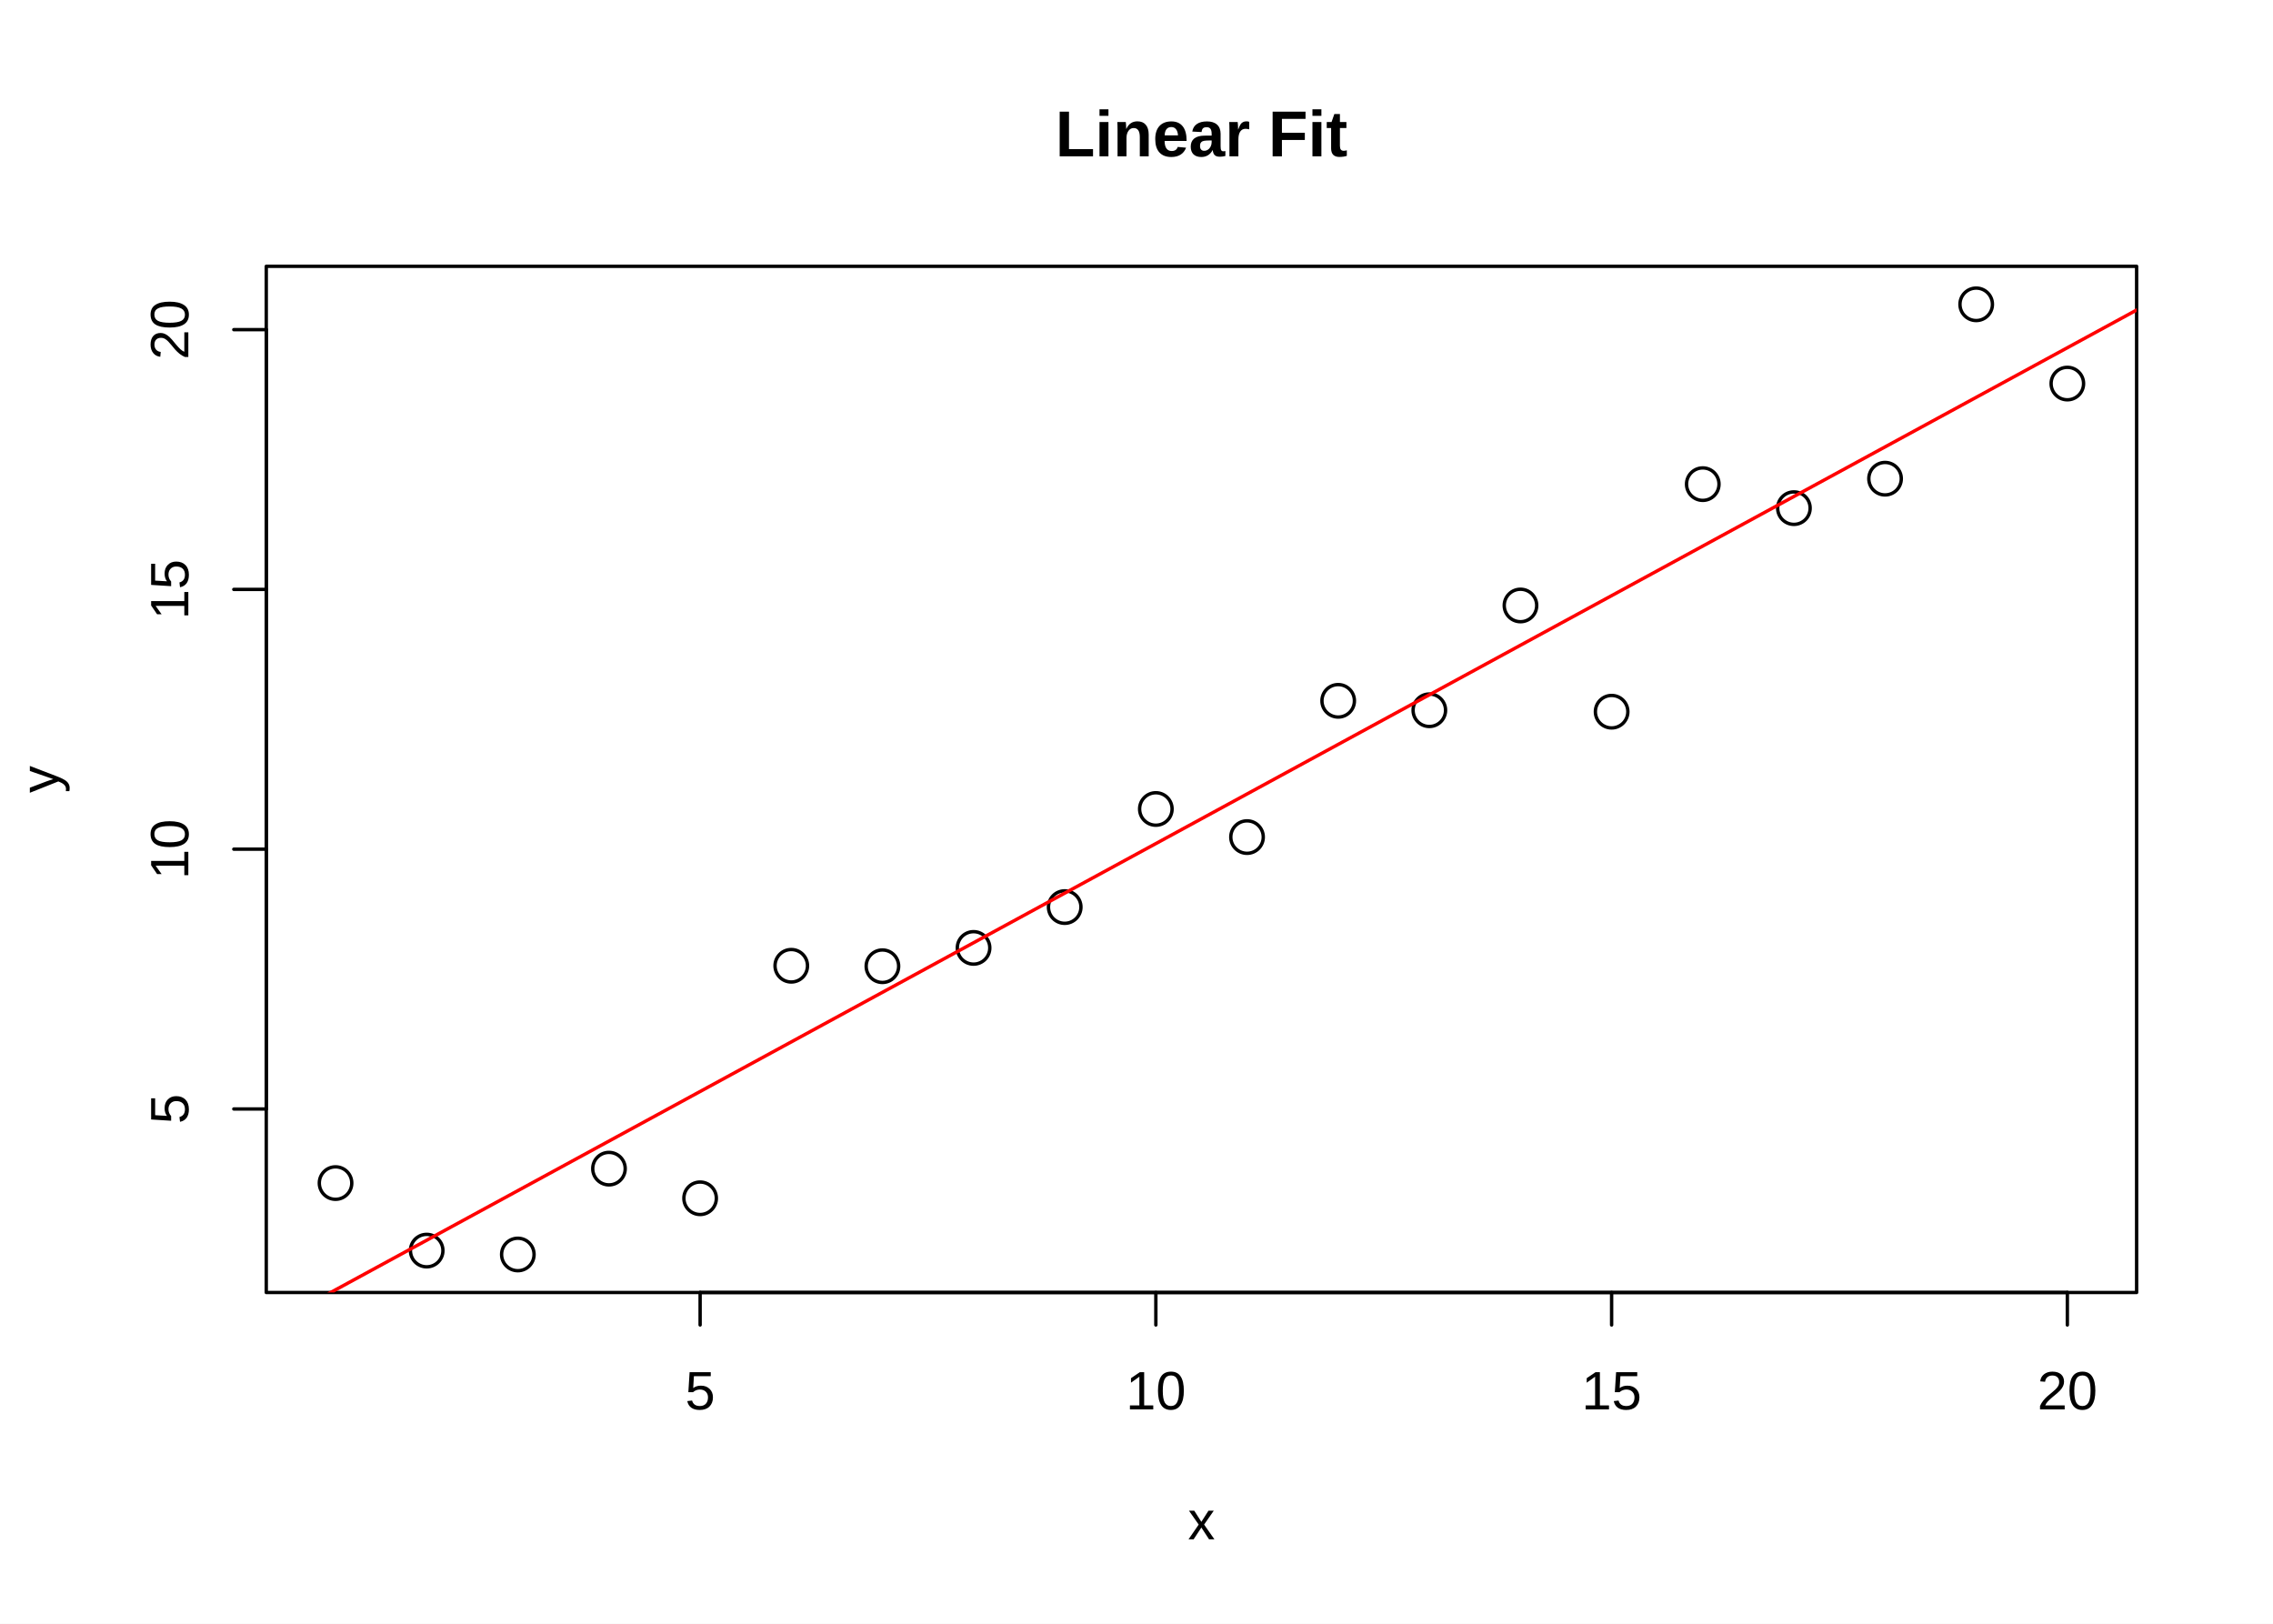
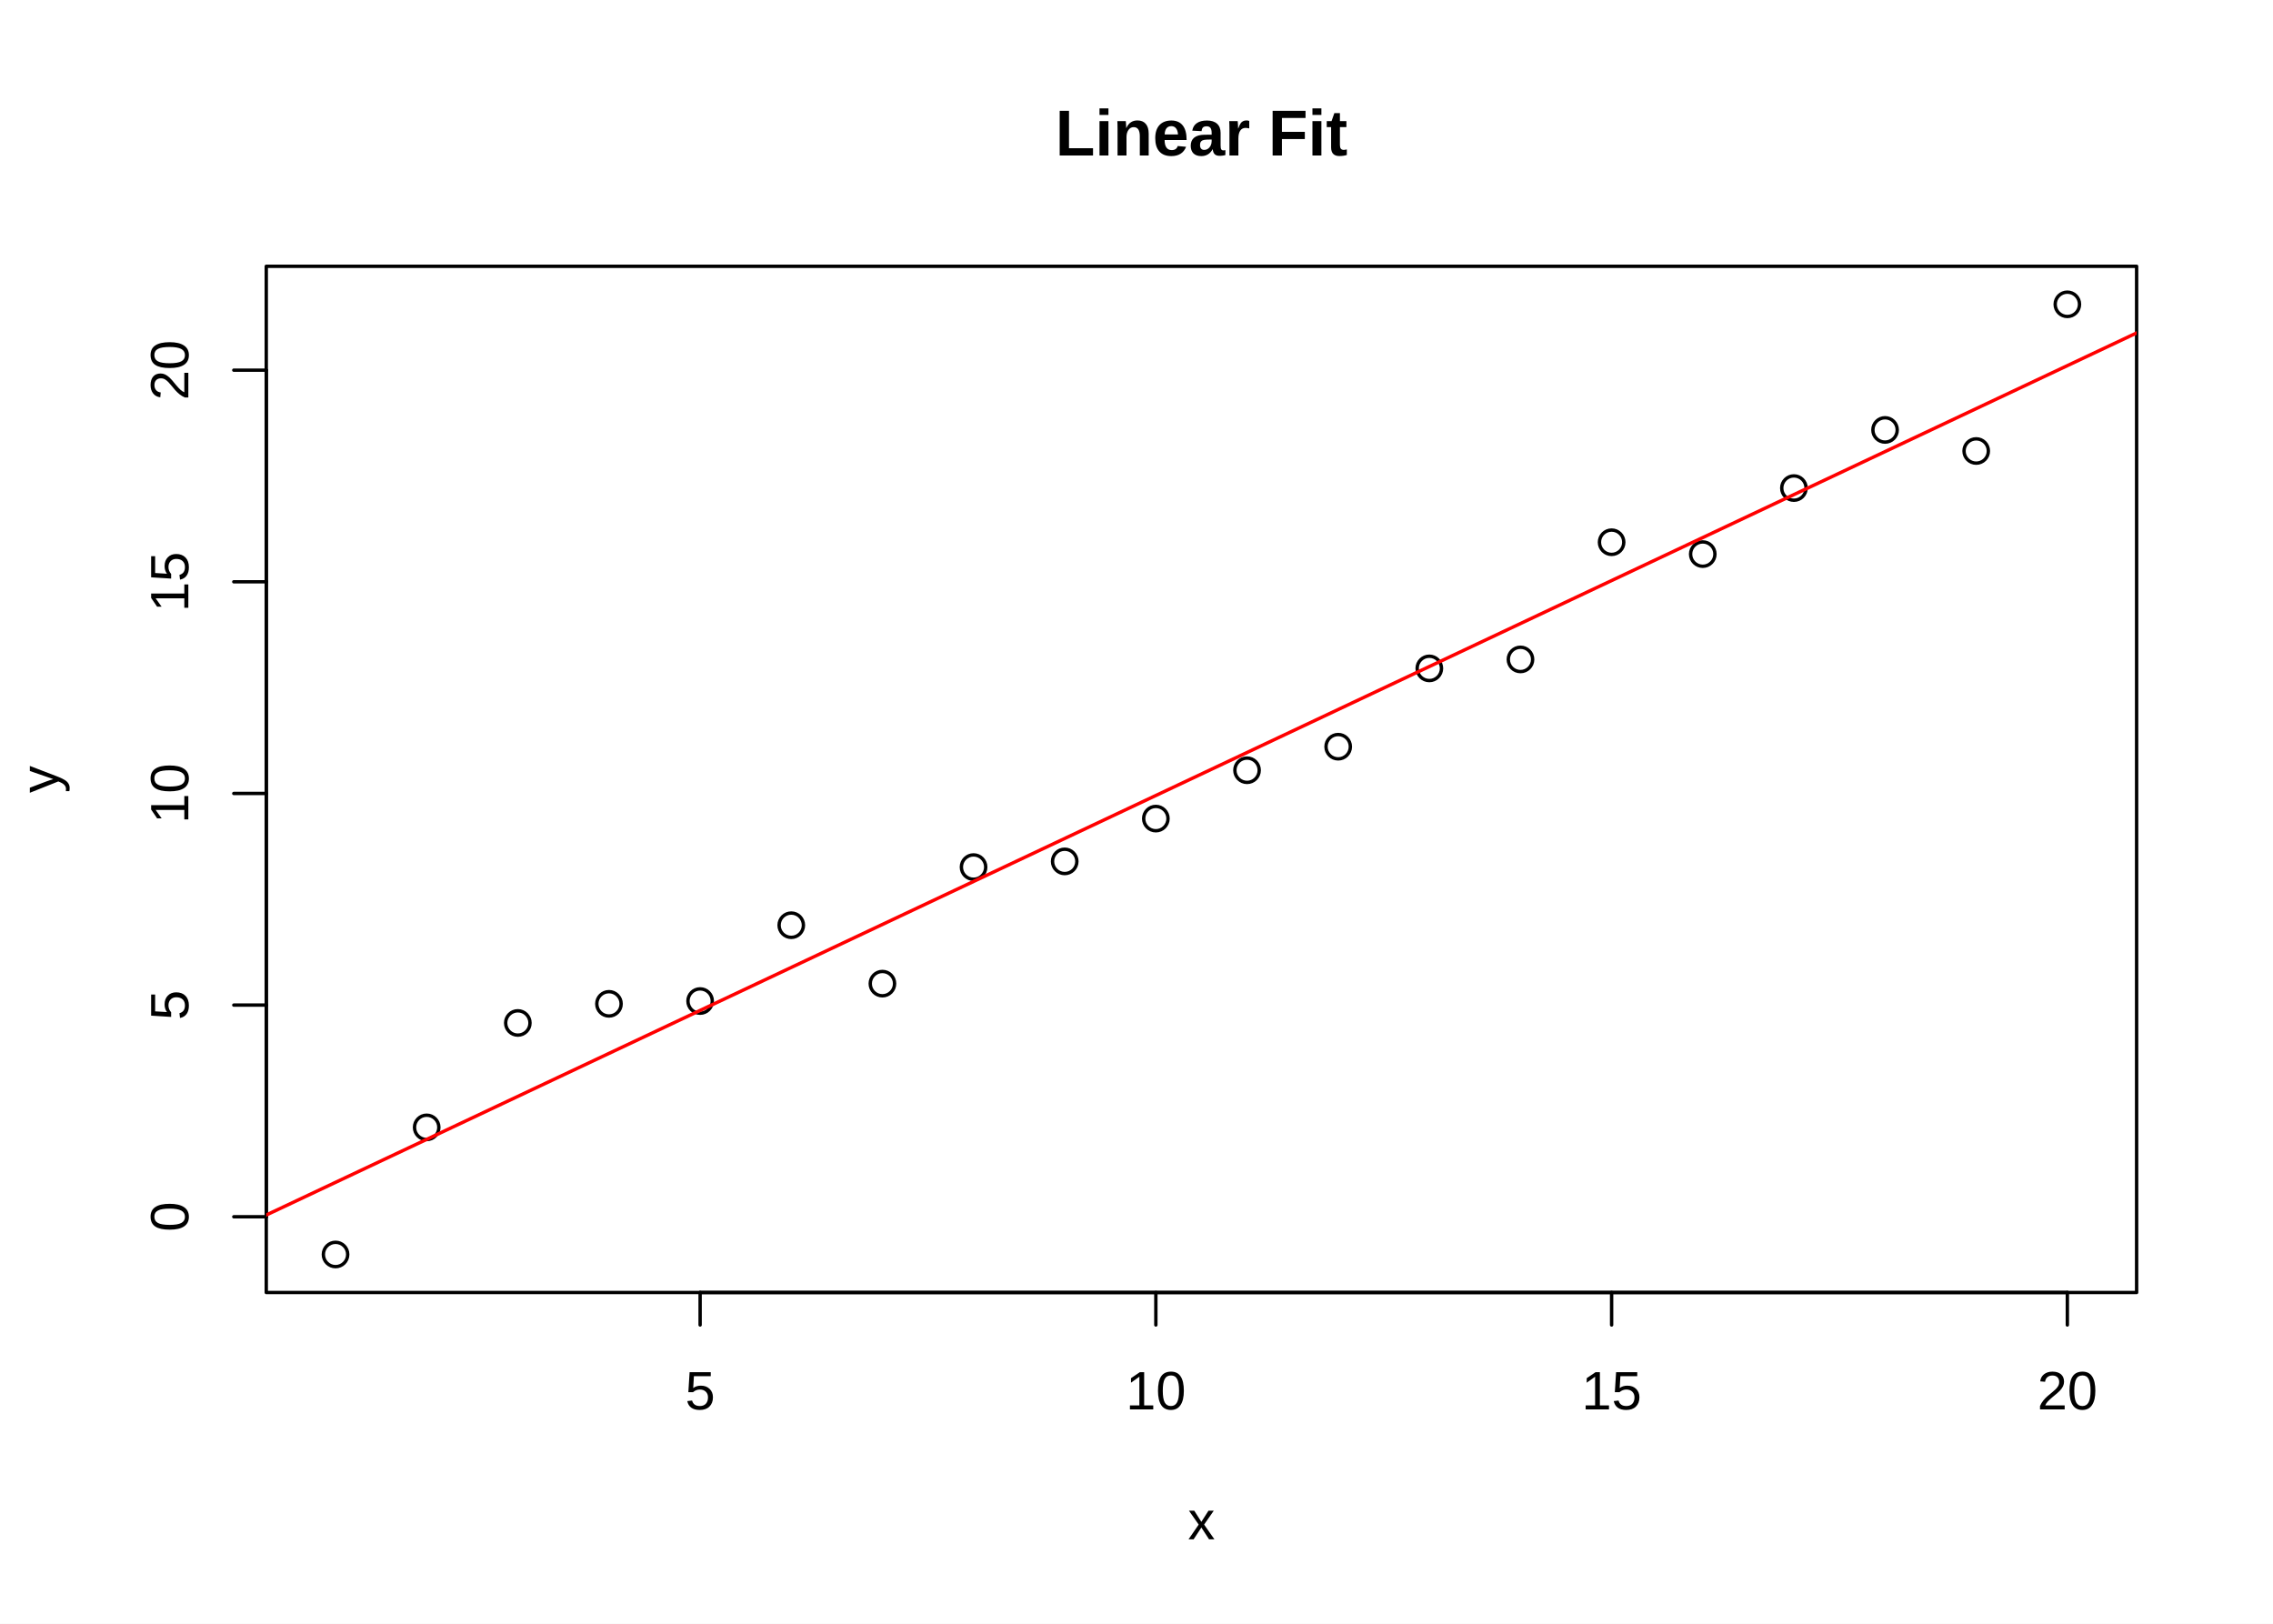
<svg xmlns="http://www.w3.org/2000/svg" viewBox="0 0 504.00 360.00">
  <defs>
    <style type="text/css">
    line, polyline, polygon, path, rect, circle {
      fill: none;
      stroke: #000000;
      stroke-linecap: round;
      stroke-linejoin: round;
      stroke-miterlimit: 10.00;
    }
  </style>
  </defs>
  <rect width="100%" height="100%" style="stroke: none; fill: #FFFFFF;" />
  <defs>
    <clipPath id="cpNTkuMDR8NDczLjc2fDI4Ni41Nnw1OS4wNA==">
      <rect x="59.04" y="59.04" width="414.72" height="227.52" />
    </clipPath>
  </defs>
-   <circle cx="74.40" cy="262.30" r="2.70pt" style="stroke-width: 0.75;" clip-path="url(#cpNTkuMDR8NDczLjc2fDI4Ni41Nnw1OS4wNA==)" />
-   <circle cx="94.61" cy="277.27" r="2.70pt" style="stroke-width: 0.75;" clip-path="url(#cpNTkuMDR8NDczLjc2fDI4Ni41Nnw1OS4wNA==)" />
-   <circle cx="114.82" cy="278.13" r="2.70pt" style="stroke-width: 0.75;" clip-path="url(#cpNTkuMDR8NDczLjc2fDI4Ni41Nnw1OS4wNA==)" />
-   <circle cx="135.03" cy="259.10" r="2.70pt" style="stroke-width: 0.75;" clip-path="url(#cpNTkuMDR8NDczLjc2fDI4Ni41Nnw1OS4wNA==)" />
-   <circle cx="155.24" cy="265.67" r="2.70pt" style="stroke-width: 0.75;" clip-path="url(#cpNTkuMDR8NDczLjc2fDI4Ni41Nnw1OS4wNA==)" />
-   <circle cx="175.45" cy="214.12" r="2.70pt" style="stroke-width: 0.75;" clip-path="url(#cpNTkuMDR8NDczLjc2fDI4Ni41Nnw1OS4wNA==)" />
-   <circle cx="195.66" cy="214.22" r="2.70pt" style="stroke-width: 0.75;" clip-path="url(#cpNTkuMDR8NDczLjc2fDI4Ni41Nnw1OS4wNA==)" />
-   <circle cx="215.87" cy="210.16" r="2.70pt" style="stroke-width: 0.75;" clip-path="url(#cpNTkuMDR8NDczLjc2fDI4Ni41Nnw1OS4wNA==)" />
-   <circle cx="236.08" cy="201.11" r="2.70pt" style="stroke-width: 0.75;" clip-path="url(#cpNTkuMDR8NDczLjc2fDI4Ni41Nnw1OS4wNA==)" />
-   <circle cx="256.29" cy="179.36" r="2.70pt" style="stroke-width: 0.75;" clip-path="url(#cpNTkuMDR8NDczLjc2fDI4Ni41Nnw1OS4wNA==)" />
-   <circle cx="276.51" cy="185.59" r="2.70pt" style="stroke-width: 0.75;" clip-path="url(#cpNTkuMDR8NDczLjc2fDI4Ni41Nnw1OS4wNA==)" />
-   <circle cx="296.72" cy="155.38" r="2.70pt" style="stroke-width: 0.75;" clip-path="url(#cpNTkuMDR8NDczLjc2fDI4Ni41Nnw1OS4wNA==)" />
-   <circle cx="316.93" cy="157.47" r="2.70pt" style="stroke-width: 0.75;" clip-path="url(#cpNTkuMDR8NDczLjc2fDI4Ni41Nnw1OS4wNA==)" />
-   <circle cx="337.14" cy="134.24" r="2.70pt" style="stroke-width: 0.75;" clip-path="url(#cpNTkuMDR8NDczLjc2fDI4Ni41Nnw1OS4wNA==)" />
-   <circle cx="357.35" cy="157.79" r="2.70pt" style="stroke-width: 0.75;" clip-path="url(#cpNTkuMDR8NDczLjc2fDI4Ni41Nnw1OS4wNA==)" />
-   <circle cx="377.56" cy="107.34" r="2.70pt" style="stroke-width: 0.75;" clip-path="url(#cpNTkuMDR8NDczLjc2fDI4Ni41Nnw1OS4wNA==)" />
-   <circle cx="397.77" cy="112.66" r="2.70pt" style="stroke-width: 0.75;" clip-path="url(#cpNTkuMDR8NDczLjc2fDI4Ni41Nnw1OS4wNA==)" />
-   <circle cx="417.98" cy="106.13" r="2.70pt" style="stroke-width: 0.75;" clip-path="url(#cpNTkuMDR8NDczLjc2fDI4Ni41Nnw1OS4wNA==)" />
-   <circle cx="438.19" cy="67.47" r="2.70pt" style="stroke-width: 0.75;" clip-path="url(#cpNTkuMDR8NDczLjc2fDI4Ni41Nnw1OS4wNA==)" />
-   <circle cx="458.40" cy="85.04" r="2.70pt" style="stroke-width: 0.75;" clip-path="url(#cpNTkuMDR8NDczLjc2fDI4Ni41Nnw1OS4wNA==)" />
+   <circle cx="74.40" cy="278.13" r="2.70" style="stroke-width: 0.75;" clip-path="url(#cpNTkuMDR8NDczLjc2fDI4Ni41Nnw1OS4wNA==)" />
+   <circle cx="94.61" cy="249.95" r="2.70" style="stroke-width: 0.75;" clip-path="url(#cpNTkuMDR8NDczLjc2fDI4Ni41Nnw1OS4wNA==)" />
+   <circle cx="114.82" cy="226.80" r="2.70" style="stroke-width: 0.75;" clip-path="url(#cpNTkuMDR8NDczLjc2fDI4Ni41Nnw1OS4wNA==)" />
+   <circle cx="135.03" cy="222.56" r="2.70" style="stroke-width: 0.75;" clip-path="url(#cpNTkuMDR8NDczLjc2fDI4Ni41Nnw1OS4wNA==)" />
+   <circle cx="155.24" cy="221.94" r="2.70" style="stroke-width: 0.75;" clip-path="url(#cpNTkuMDR8NDczLjc2fDI4Ni41Nnw1OS4wNA==)" />
+   <circle cx="175.45" cy="205.13" r="2.70" style="stroke-width: 0.75;" clip-path="url(#cpNTkuMDR8NDczLjc2fDI4Ni41Nnw1OS4wNA==)" />
+   <circle cx="195.66" cy="218.08" r="2.70" style="stroke-width: 0.75;" clip-path="url(#cpNTkuMDR8NDczLjc2fDI4Ni41Nnw1OS4wNA==)" />
+   <circle cx="215.87" cy="192.24" r="2.70" style="stroke-width: 0.75;" clip-path="url(#cpNTkuMDR8NDczLjc2fDI4Ni41Nnw1OS4wNA==)" />
+   <circle cx="236.08" cy="190.98" r="2.70" style="stroke-width: 0.75;" clip-path="url(#cpNTkuMDR8NDczLjc2fDI4Ni41Nnw1OS4wNA==)" />
+   <circle cx="256.29" cy="181.49" r="2.70" style="stroke-width: 0.75;" clip-path="url(#cpNTkuMDR8NDczLjc2fDI4Ni41Nnw1OS4wNA==)" />
+   <circle cx="276.51" cy="170.77" r="2.70" style="stroke-width: 0.75;" clip-path="url(#cpNTkuMDR8NDczLjc2fDI4Ni41Nnw1OS4wNA==)" />
+   <circle cx="296.72" cy="165.55" r="2.70" style="stroke-width: 0.75;" clip-path="url(#cpNTkuMDR8NDczLjc2fDI4Ni41Nnw1OS4wNA==)" />
+   <circle cx="316.93" cy="148.19" r="2.70" style="stroke-width: 0.75;" clip-path="url(#cpNTkuMDR8NDczLjc2fDI4Ni41Nnw1OS4wNA==)" />
+   <circle cx="337.14" cy="146.20" r="2.70" style="stroke-width: 0.75;" clip-path="url(#cpNTkuMDR8NDczLjc2fDI4Ni41Nnw1OS4wNA==)" />
+   <circle cx="357.35" cy="120.22" r="2.70" style="stroke-width: 0.75;" clip-path="url(#cpNTkuMDR8NDczLjc2fDI4Ni41Nnw1OS4wNA==)" />
+   <circle cx="377.56" cy="122.85" r="2.70" style="stroke-width: 0.75;" clip-path="url(#cpNTkuMDR8NDczLjc2fDI4Ni41Nnw1OS4wNA==)" />
+   <circle cx="397.77" cy="108.21" r="2.70" style="stroke-width: 0.75;" clip-path="url(#cpNTkuMDR8NDczLjc2fDI4Ni41Nnw1OS4wNA==)" />
+   <circle cx="417.98" cy="95.32" r="2.70" style="stroke-width: 0.75;" clip-path="url(#cpNTkuMDR8NDczLjc2fDI4Ni41Nnw1OS4wNA==)" />
+   <circle cx="438.19" cy="99.99" r="2.70" style="stroke-width: 0.75;" clip-path="url(#cpNTkuMDR8NDczLjc2fDI4Ni41Nnw1OS4wNA==)" />
+   <circle cx="458.40" cy="67.47" r="2.70" style="stroke-width: 0.75;" clip-path="url(#cpNTkuMDR8NDczLjc2fDI4Ni41Nnw1OS4wNA==)" />
  <defs>
    <clipPath id="cpMC4wMHw1MDQuMDB8MzYwLjAwfDAuMDA=">
      <rect x="0.00" y="0.00" width="504.00" height="360.00" />
    </clipPath>
  </defs>
  <line x1="155.24" y1="286.56" x2="458.40" y2="286.56" style="stroke-width: 0.75;" clip-path="url(#cpMC4wMHw1MDQuMDB8MzYwLjAwfDAuMDA=)" />
  <line x1="155.24" y1="286.56" x2="155.24" y2="293.76" style="stroke-width: 0.75;" clip-path="url(#cpMC4wMHw1MDQuMDB8MzYwLjAwfDAuMDA=)" />
  <line x1="256.29" y1="286.56" x2="256.29" y2="293.76" style="stroke-width: 0.75;" clip-path="url(#cpMC4wMHw1MDQuMDB8MzYwLjAwfDAuMDA=)" />
  <line x1="357.35" y1="286.56" x2="357.35" y2="293.76" style="stroke-width: 0.75;" clip-path="url(#cpMC4wMHw1MDQuMDB8MzYwLjAwfDAuMDA=)" />
  <line x1="458.40" y1="286.56" x2="458.40" y2="293.76" style="stroke-width: 0.75;" clip-path="url(#cpMC4wMHw1MDQuMDB8MzYwLjAwfDAuMDA=)" />
  <g clip-path="url(#cpMC4wMHw1MDQuMDB8MzYwLjAwfDAuMDA=)">
-     <text x="151.91" y="312.48" style="font-size: 12.00px; font-family: Arial;" textLength="6.67px" lengthAdjust="spacingAndGlyphs">5</text>
+     <text x="151.91" y="312.48" style="font-size: 12.00px; font-family: Liberation Sans;" textLength="6.67px" lengthAdjust="spacingAndGlyphs">5</text>
  </g>
  <g clip-path="url(#cpMC4wMHw1MDQuMDB8MzYwLjAwfDAuMDA=)">
-     <text x="249.62" y="312.48" style="font-size: 12.00px; font-family: Arial;" textLength="13.35px" lengthAdjust="spacingAndGlyphs">10</text>
+     <text x="249.62" y="312.48" style="font-size: 12.00px; font-family: Liberation Sans;" textLength="13.35px" lengthAdjust="spacingAndGlyphs">10</text>
  </g>
  <g clip-path="url(#cpMC4wMHw1MDQuMDB8MzYwLjAwfDAuMDA=)">
-     <text x="350.67" y="312.48" style="font-size: 12.00px; font-family: Arial;" textLength="13.35px" lengthAdjust="spacingAndGlyphs">15</text>
+     <text x="350.67" y="312.48" style="font-size: 12.00px; font-family: Liberation Sans;" textLength="13.35px" lengthAdjust="spacingAndGlyphs">15</text>
  </g>
  <g clip-path="url(#cpMC4wMHw1MDQuMDB8MzYwLjAwfDAuMDA=)">
-     <text x="451.73" y="312.48" style="font-size: 12.00px; font-family: Arial;" textLength="13.35px" lengthAdjust="spacingAndGlyphs">20</text>
+     <text x="451.73" y="312.48" style="font-size: 12.00px; font-family: Liberation Sans;" textLength="13.35px" lengthAdjust="spacingAndGlyphs">20</text>
  </g>
-   <line x1="59.04" y1="245.87" x2="59.04" y2="73.09" style="stroke-width: 0.75;" clip-path="url(#cpMC4wMHw1MDQuMDB8MzYwLjAwfDAuMDA=)" />
-   <line x1="59.04" y1="245.87" x2="51.84" y2="245.87" style="stroke-width: 0.75;" clip-path="url(#cpMC4wMHw1MDQuMDB8MzYwLjAwfDAuMDA=)" />
-   <line x1="59.04" y1="188.27" x2="51.84" y2="188.27" style="stroke-width: 0.75;" clip-path="url(#cpMC4wMHw1MDQuMDB8MzYwLjAwfDAuMDA=)" />
-   <line x1="59.04" y1="130.68" x2="51.84" y2="130.68" style="stroke-width: 0.75;" clip-path="url(#cpMC4wMHw1MDQuMDB8MzYwLjAwfDAuMDA=)" />
-   <line x1="59.04" y1="73.09" x2="51.84" y2="73.09" style="stroke-width: 0.75;" clip-path="url(#cpMC4wMHw1MDQuMDB8MzYwLjAwfDAuMDA=)" />
+   <line x1="59.04" y1="269.77" x2="59.04" y2="82.07" style="stroke-width: 0.75;" clip-path="url(#cpMC4wMHw1MDQuMDB8MzYwLjAwfDAuMDA=)" />
+   <line x1="59.04" y1="269.77" x2="51.84" y2="269.77" style="stroke-width: 0.75;" clip-path="url(#cpMC4wMHw1MDQuMDB8MzYwLjAwfDAuMDA=)" />
+   <line x1="59.04" y1="222.84" x2="51.84" y2="222.84" style="stroke-width: 0.75;" clip-path="url(#cpMC4wMHw1MDQuMDB8MzYwLjAwfDAuMDA=)" />
+   <line x1="59.04" y1="175.92" x2="51.84" y2="175.92" style="stroke-width: 0.75;" clip-path="url(#cpMC4wMHw1MDQuMDB8MzYwLjAwfDAuMDA=)" />
+   <line x1="59.04" y1="128.99" x2="51.84" y2="128.99" style="stroke-width: 0.75;" clip-path="url(#cpMC4wMHw1MDQuMDB8MzYwLjAwfDAuMDA=)" />
+   <line x1="59.04" y1="82.07" x2="51.84" y2="82.07" style="stroke-width: 0.75;" clip-path="url(#cpMC4wMHw1MDQuMDB8MzYwLjAwfDAuMDA=)" />
  <g clip-path="url(#cpMC4wMHw1MDQuMDB8MzYwLjAwfDAuMDA=)">
-     <text transform="translate(41.76,249.20) rotate(-90)" style="font-size: 12.00px; font-family: Arial;" textLength="6.67px" lengthAdjust="spacingAndGlyphs">5</text>
+     <text transform="translate(41.76,273.10) rotate(-90)" style="font-size: 12.00px; font-family: Liberation Sans;" textLength="6.67px" lengthAdjust="spacingAndGlyphs">0</text>
  </g>
  <g clip-path="url(#cpMC4wMHw1MDQuMDB8MzYwLjAwfDAuMDA=)">
-     <text transform="translate(41.76,194.95) rotate(-90)" style="font-size: 12.00px; font-family: Arial;" textLength="13.35px" lengthAdjust="spacingAndGlyphs">10</text>
+     <text transform="translate(41.76,226.18) rotate(-90)" style="font-size: 12.00px; font-family: Liberation Sans;" textLength="6.67px" lengthAdjust="spacingAndGlyphs">5</text>
  </g>
  <g clip-path="url(#cpMC4wMHw1MDQuMDB8MzYwLjAwfDAuMDA=)">
-     <text transform="translate(41.76,137.35) rotate(-90)" style="font-size: 12.00px; font-family: Arial;" textLength="13.35px" lengthAdjust="spacingAndGlyphs">15</text>
+     <text transform="translate(41.76,182.59) rotate(-90)" style="font-size: 12.00px; font-family: Liberation Sans;" textLength="13.35px" lengthAdjust="spacingAndGlyphs">10</text>
  </g>
  <g clip-path="url(#cpMC4wMHw1MDQuMDB8MzYwLjAwfDAuMDA=)">
-     <text transform="translate(41.76,79.76) rotate(-90)" style="font-size: 12.00px; font-family: Arial;" textLength="13.35px" lengthAdjust="spacingAndGlyphs">20</text>
+     <text transform="translate(41.76,135.67) rotate(-90)" style="font-size: 12.00px; font-family: Liberation Sans;" textLength="13.35px" lengthAdjust="spacingAndGlyphs">15</text>
+   </g>
+   <g clip-path="url(#cpMC4wMHw1MDQuMDB8MzYwLjAwfDAuMDA=)">
+     <text transform="translate(41.76,88.74) rotate(-90)" style="font-size: 12.00px; font-family: Liberation Sans;" textLength="13.35px" lengthAdjust="spacingAndGlyphs">20</text>
  </g>
  <polyline points="59.04,286.56 473.76,286.56 473.76,59.04 59.04,59.04 59.04,286.56 " style="stroke-width: 0.75;" clip-path="url(#cpMC4wMHw1MDQuMDB8MzYwLjAwfDAuMDA=)" />
  <g clip-path="url(#cpMC4wMHw1MDQuMDB8MzYwLjAwfDAuMDA=)">
-     <text x="234.00" y="34.67" style="font-size: 14.40px; font-weight: bold; font-family: Arial;" textLength="64.81px" lengthAdjust="spacingAndGlyphs">Linear Fit</text>
+     <text x="234.00" y="34.47" style="font-size: 14.40px; font-weight: bold; font-family: Liberation Sans;" textLength="64.81px" lengthAdjust="spacingAndGlyphs">Linear Fit</text>
  </g>
  <g clip-path="url(#cpMC4wMHw1MDQuMDB8MzYwLjAwfDAuMDA=)">
-     <text x="263.40" y="341.28" style="font-size: 12.00px; font-family: Arial;" textLength="6.00px" lengthAdjust="spacingAndGlyphs">x</text>
+     <text x="263.40" y="341.28" style="font-size: 12.00px; font-family: Liberation Sans;" textLength="6.00px" lengthAdjust="spacingAndGlyphs">x</text>
  </g>
  <g clip-path="url(#cpMC4wMHw1MDQuMDB8MzYwLjAwfDAuMDA=)">
-     <text transform="translate(12.96,175.80) rotate(-90)" style="font-size: 12.00px; font-family: Arial;" textLength="6.00px" lengthAdjust="spacingAndGlyphs">y</text>
+     <text transform="translate(12.96,175.80) rotate(-90)" style="font-size: 12.00px; font-family: Liberation Sans;" textLength="6.00px" lengthAdjust="spacingAndGlyphs">y</text>
  </g>
  <defs>
    <clipPath id="cpNTkuMDR8NDczLjc2fDI4Ni41Nnw1OS4wNA==">
      <rect x="59.04" y="59.04" width="414.72" height="227.52" />
    </clipPath>
  </defs>
-   <line x1="59.04" y1="294.32" x2="473.76" y2="68.74" style="stroke-width: 0.75; stroke: #FF0000;" clip-path="url(#cpNTkuMDR8NDczLjc2fDI4Ni41Nnw1OS4wNA==)" />
+   <line x1="59.04" y1="269.38" x2="473.76" y2="73.82" style="stroke-width: 0.75; stroke: #FF0000;" clip-path="url(#cpNTkuMDR8NDczLjc2fDI4Ni41Nnw1OS4wNA==)" />
</svg>
